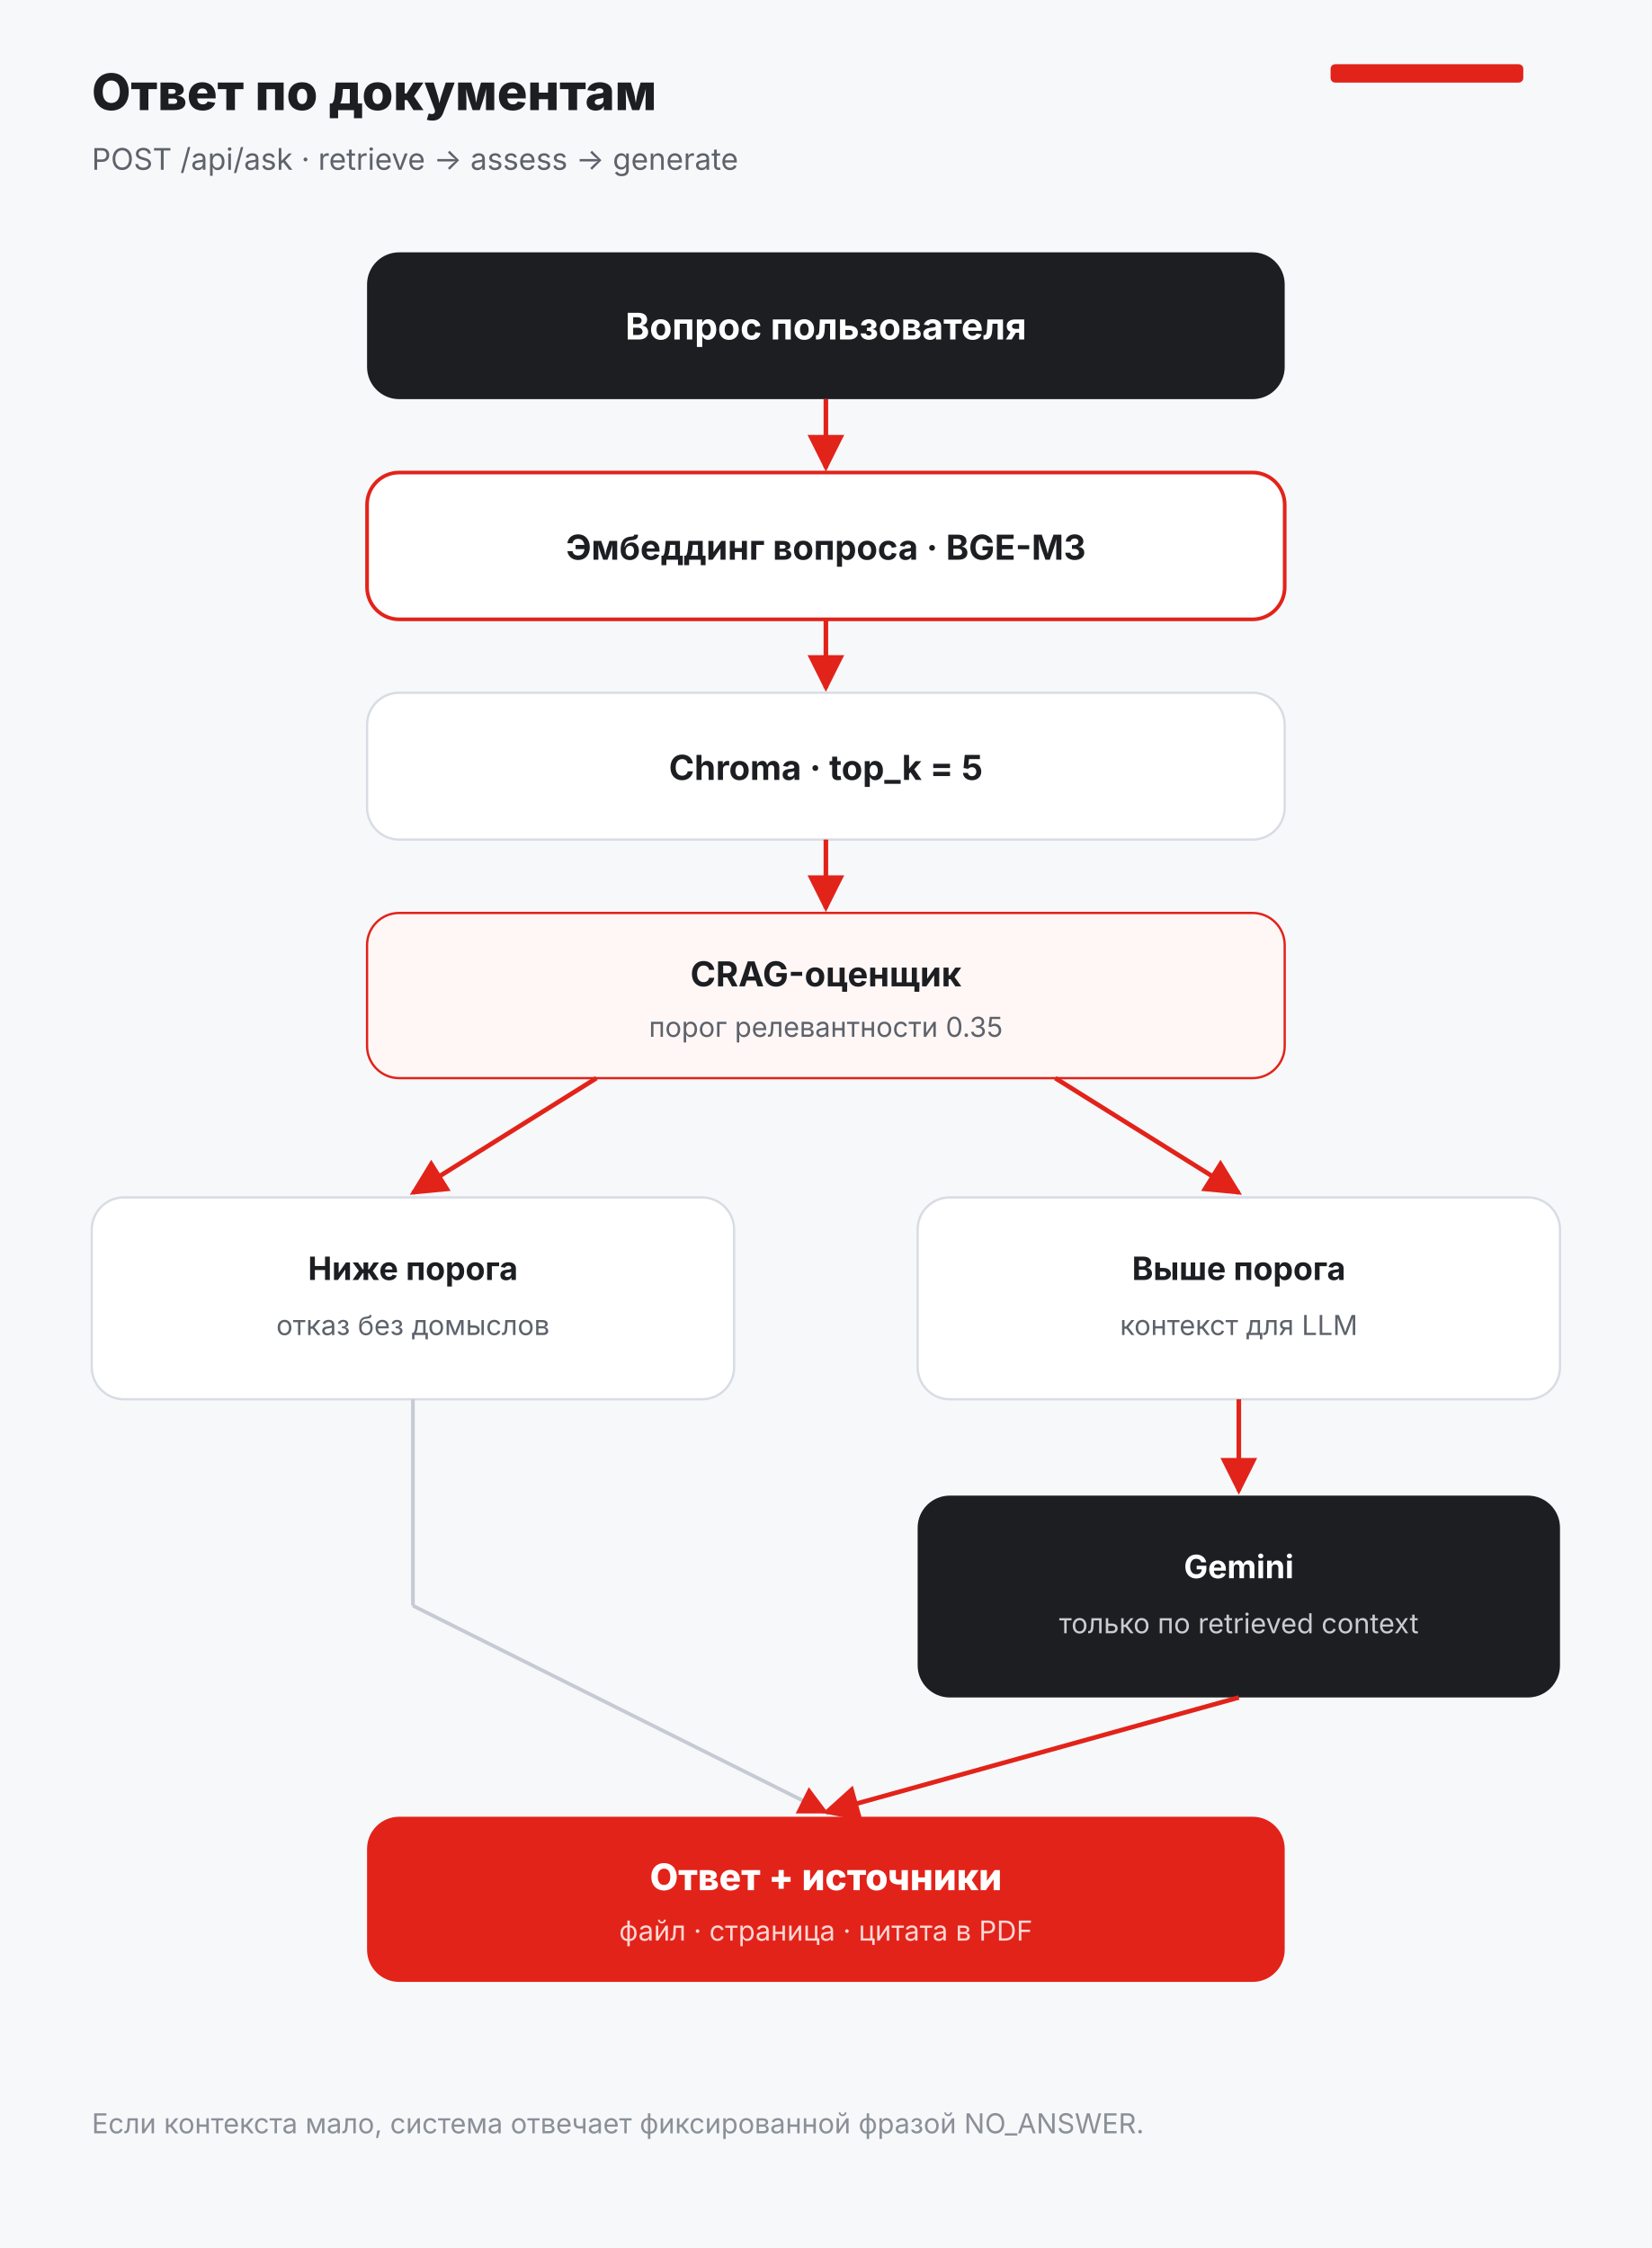
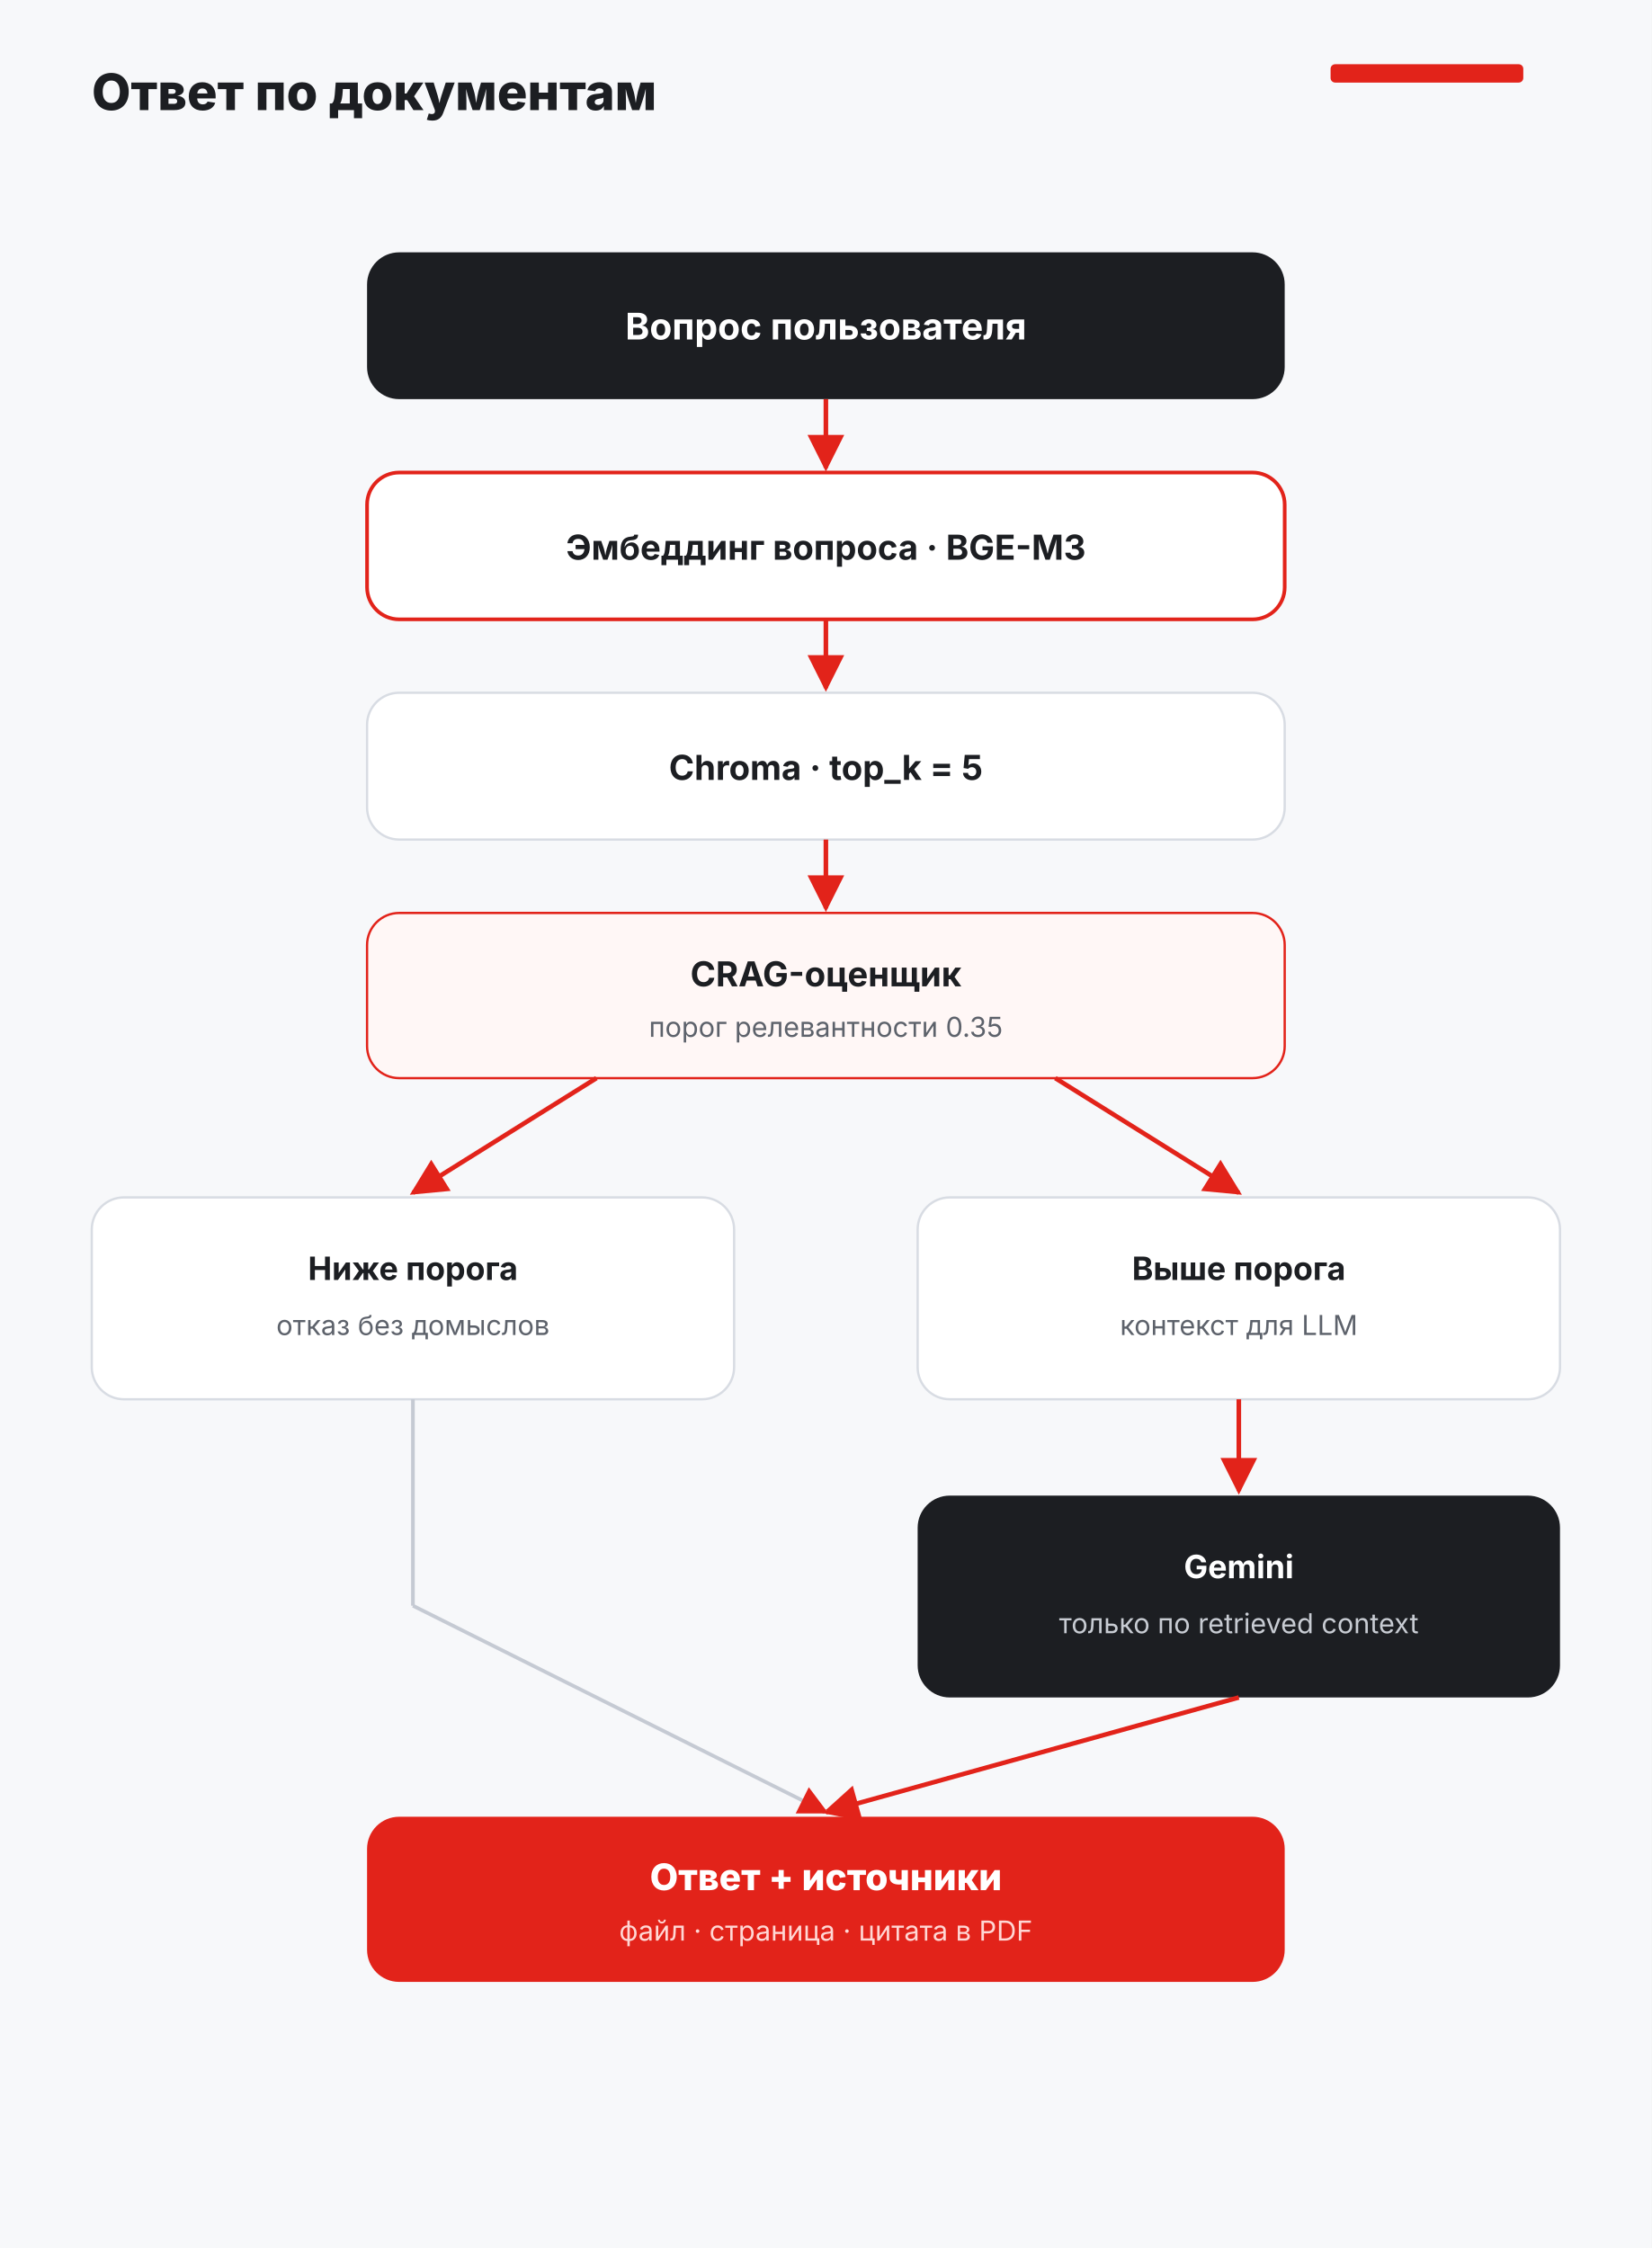
<svg xmlns="http://www.w3.org/2000/svg" viewBox="0 0 720 980" role="img" aria-label="Ответ на вопрос">
  <defs>
    <marker id="b" viewBox="0 0 10 10" refX="9" refY="5" markerWidth="8" markerHeight="8" orient="auto-start-reverse">
      <path d="M 0 0 L 10 5 L 0 10 z" fill="#e2231a" />
    </marker>
  </defs>
  <rect width="720" height="980" fill="#f7f8fa" />
  <text x="40" y="48" font-family="Segoe UI, Inter, Arial" font-size="22" font-weight="800" fill="#1c1e22">Ответ по документам</text>
-   <text x="40" y="74" font-family="Segoe UI, Inter, Arial" font-size="13" fill="#5d626b">POST /api/ask · retrieve → assess → generate</text>
  <rect x="580" y="28" width="84" height="8" rx="2" fill="#e2231a" />
  <rect x="160" y="110" width="400" height="64" rx="14" fill="#1c1e22" />
  <text x="360" y="148" text-anchor="middle" font-family="Segoe UI, Inter, Arial" font-size="16" font-weight="700" fill="#fff">Вопрос пользователя</text>
  <line x1="360" y1="174" x2="360" y2="204" stroke="#e2231a" stroke-width="2" marker-end="url(#b)" />
  <rect x="160" y="206" width="400" height="64" rx="14" fill="#fff" stroke="#e2231a" stroke-width="1.6" />
  <text x="360" y="244" text-anchor="middle" font-family="Segoe UI, Inter, Arial" font-size="15" font-weight="700" fill="#1c1e22">Эмбеддинг вопроса · BGE-M3</text>
  <line x1="360" y1="270" x2="360" y2="300" stroke="#e2231a" stroke-width="2" marker-end="url(#b)" />
  <rect x="160" y="302" width="400" height="64" rx="14" fill="#fff" stroke="#d8dce3" />
  <text x="360" y="340" text-anchor="middle" font-family="Segoe UI, Inter, Arial" font-size="15" font-weight="700" fill="#1c1e22">Chroma · top_k = 5</text>
  <line x1="360" y1="366" x2="360" y2="396" stroke="#e2231a" stroke-width="2" marker-end="url(#b)" />
  <rect x="160" y="398" width="400" height="72" rx="14" fill="#fff7f6" stroke="#e2231a" />
  <text x="360" y="430" text-anchor="middle" font-family="Segoe UI, Inter, Arial" font-size="15" font-weight="700" fill="#1c1e22">CRAG-оценщик</text>
  <text x="360" y="452" text-anchor="middle" font-family="Segoe UI, Inter, Arial" font-size="12" fill="#5d626b">порог релевантности 0.35</text>
  <line x1="260" y1="470" x2="180" y2="520" stroke="#e2231a" stroke-width="2" marker-end="url(#b)" />
  <line x1="460" y1="470" x2="540" y2="520" stroke="#e2231a" stroke-width="2" marker-end="url(#b)" />
  <rect x="40" y="522" width="280" height="88" rx="14" fill="#fff" stroke="#d8dce3" />
  <text x="180" y="558" text-anchor="middle" font-family="Segoe UI, Inter, Arial" font-size="14" font-weight="700" fill="#1c1e22">Ниже порога</text>
  <text x="180" y="582" text-anchor="middle" font-family="Segoe UI, Inter, Arial" font-size="12" fill="#5d626b">отказ без домыслов</text>
  <rect x="400" y="522" width="280" height="88" rx="14" fill="#fff" stroke="#d8dce3" />
  <text x="540" y="558" text-anchor="middle" font-family="Segoe UI, Inter, Arial" font-size="14" font-weight="700" fill="#1c1e22">Выше порога</text>
  <text x="540" y="582" text-anchor="middle" font-family="Segoe UI, Inter, Arial" font-size="12" fill="#5d626b">контекст для LLM</text>
  <line x1="180" y1="610" x2="180" y2="700" stroke="#c5cad3" stroke-width="1.6" />
  <line x1="540" y1="610" x2="540" y2="650" stroke="#e2231a" stroke-width="2" marker-end="url(#b)" />
  <rect x="400" y="652" width="280" height="88" rx="14" fill="#1c1e22" />
  <text x="540" y="688" text-anchor="middle" font-family="Segoe UI, Inter, Arial" font-size="14" font-weight="700" fill="#fff">Gemini</text>
  <text x="540" y="712" text-anchor="middle" font-family="Segoe UI, Inter, Arial" font-size="12" fill="#c8ccd3">только по retrieved context</text>
  <line x1="540" y1="740" x2="360" y2="790" stroke="#e2231a" stroke-width="2" marker-end="url(#b)" />
  <line x1="180" y1="700" x2="360" y2="790" stroke="#c5cad3" stroke-width="1.6" marker-end="url(#b)" />
  <rect x="160" y="792" width="400" height="72" rx="14" fill="#e2231a" />
  <text x="360" y="824" text-anchor="middle" font-family="Segoe UI, Inter, Arial" font-size="16" font-weight="800" fill="#fff">Ответ + источники</text>
  <text x="360" y="846" text-anchor="middle" font-family="Segoe UI, Inter, Arial" font-size="12" fill="#ffd7d4">файл · страница · цитата в PDF</text>
-   <text x="40" y="930" font-family="Segoe UI, Inter, Arial" font-size="12" fill="#8a9098">Если контекста мало, система отвечает фиксированной фразой NO_ANSWER.</text>
</svg>
